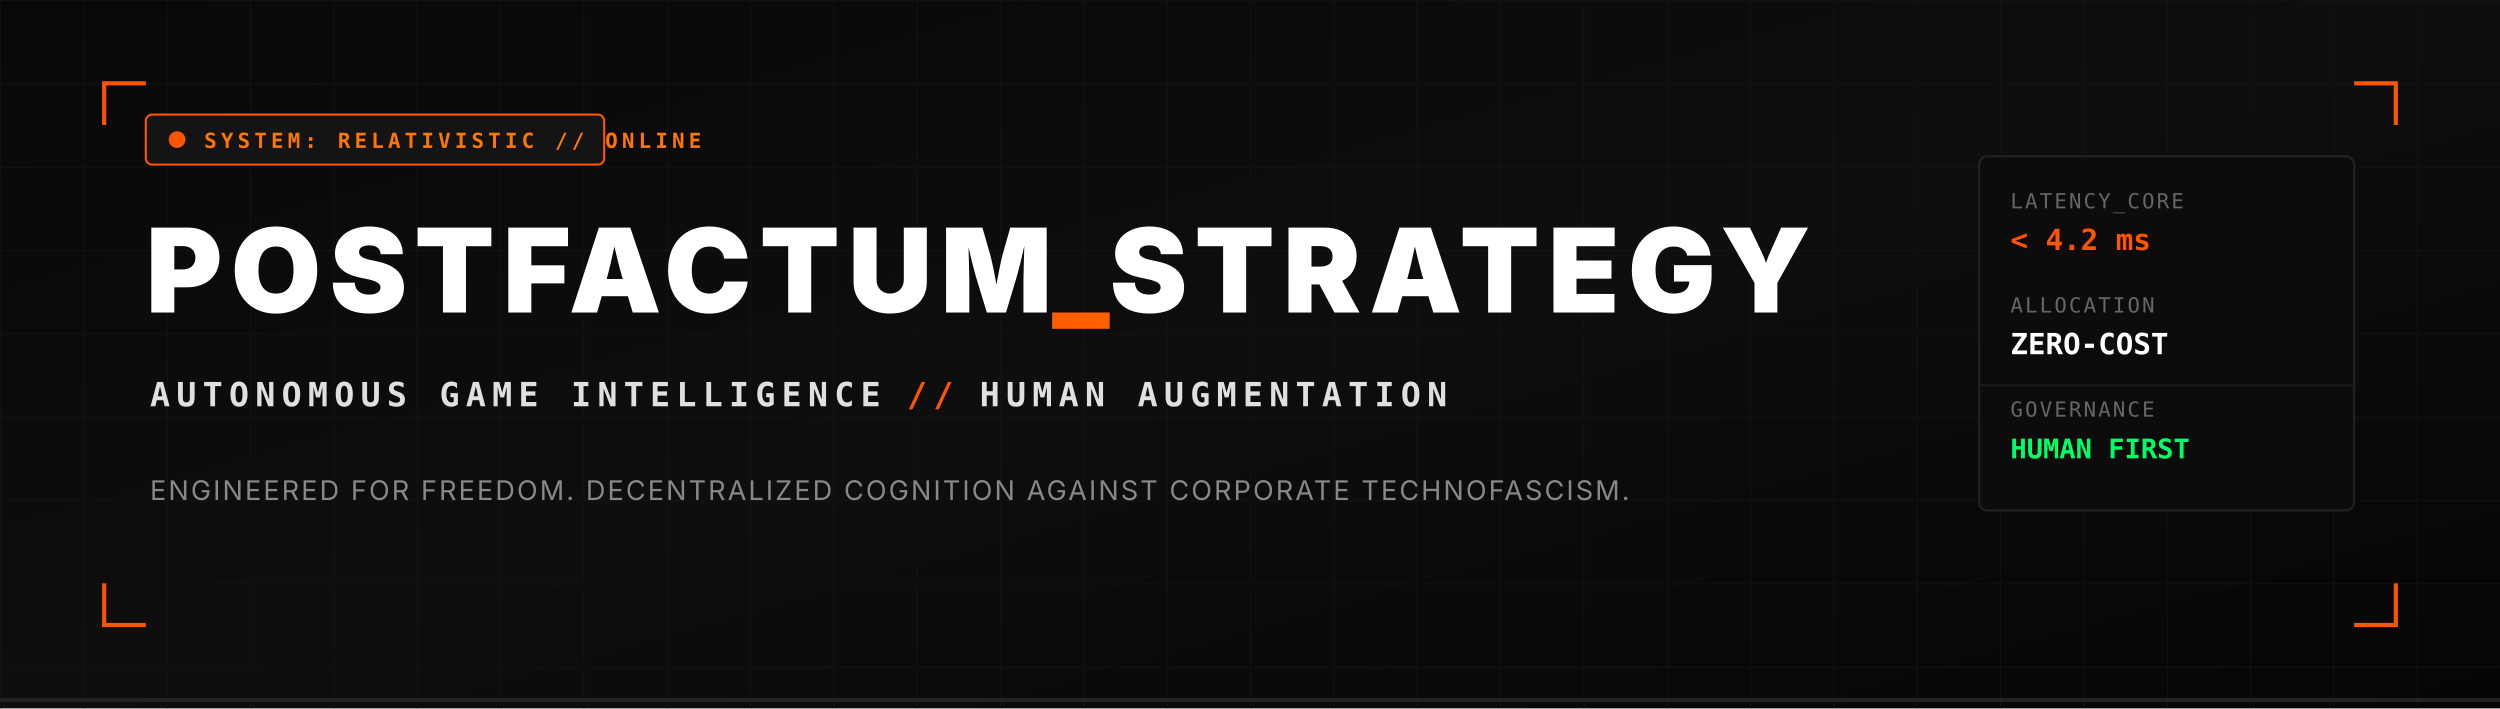
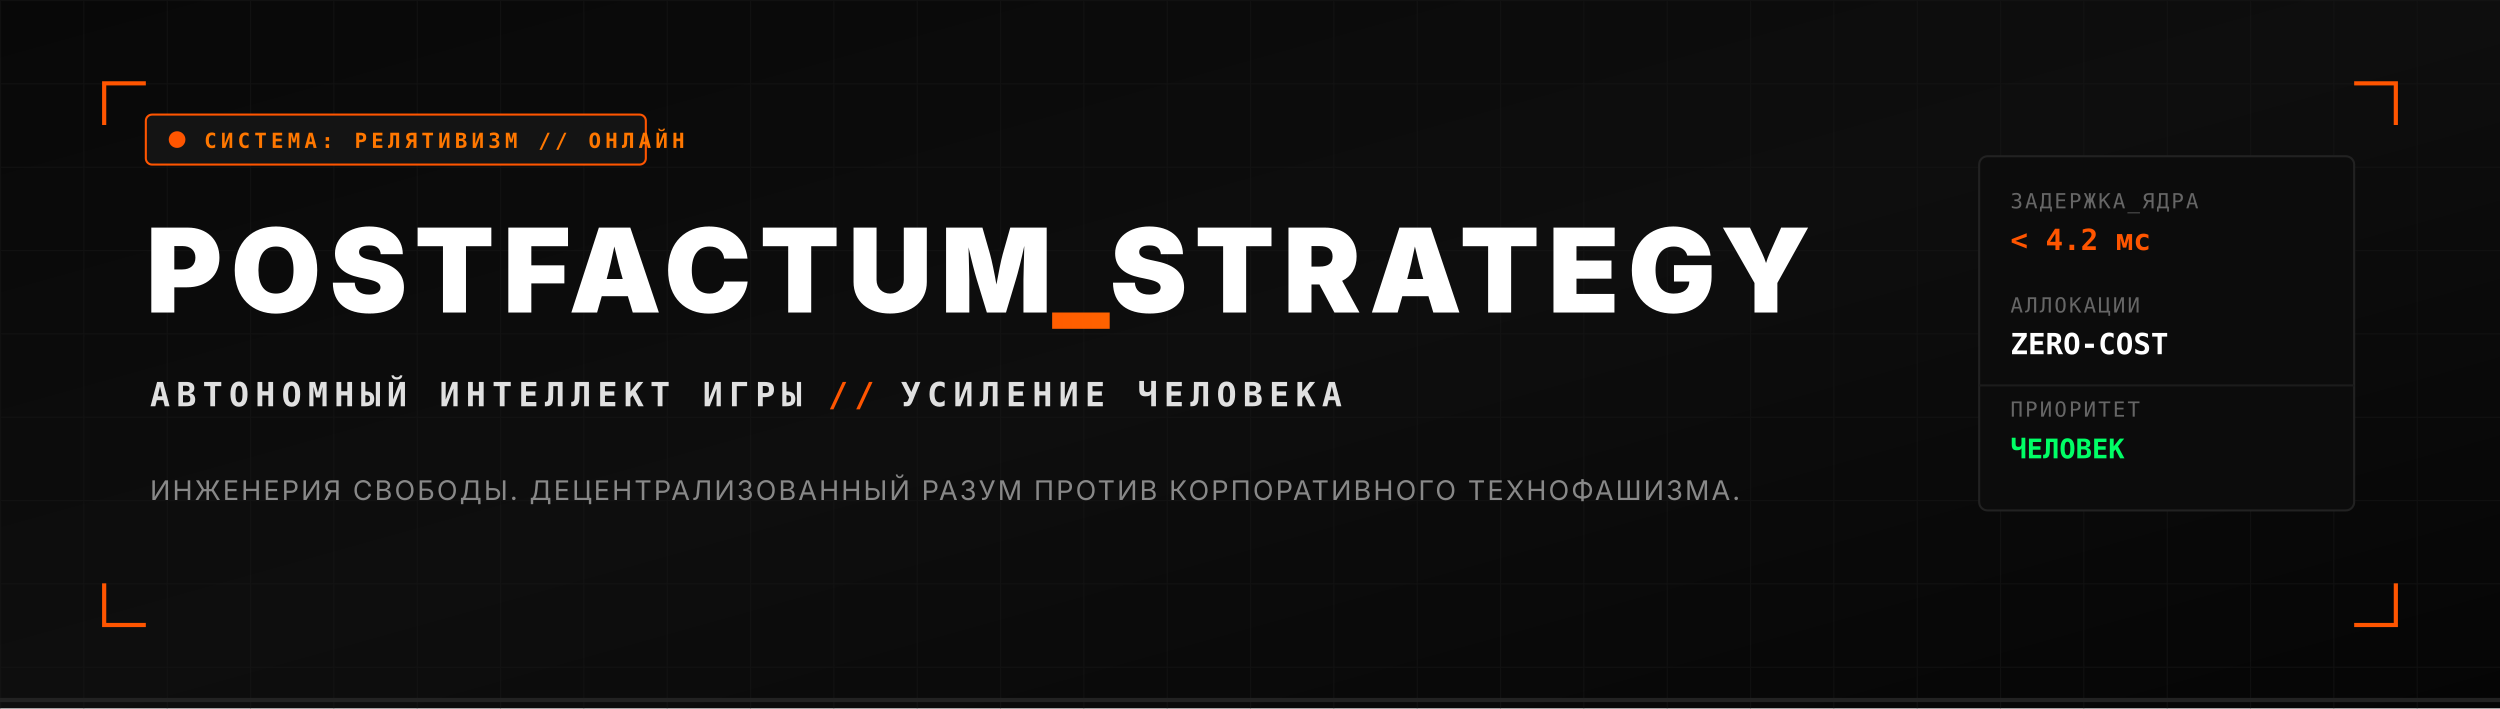
<svg xmlns="http://www.w3.org/2000/svg" viewBox="0 0 1200 340" width="100%" height="100%">
  <defs>
    <linearGradient id="bg" x1="0%" y1="0%" x2="100%" y2="100%">
      <stop offset="0%" stop-color="#080808" />
      <stop offset="50%" stop-color="#0E0E0E" />
      <stop offset="100%" stop-color="#050505" />
    </linearGradient>
    <linearGradient id="orangeGrad" x1="0%" y1="0%" x2="100%" y2="0%">
      <stop offset="0%" stop-color="#FF3300" />
      <stop offset="50%" stop-color="#FF5500" />
      <stop offset="100%" stop-color="#FFAA00" />
    </linearGradient>
    <linearGradient id="glowLine" x1="0%" y1="0%" x2="100%" y2="0%">
      <stop offset="0%" stop-color="#FF5500" stop-opacity="0" />
      <stop offset="50%" stop-color="#FF5500" stop-opacity="0.8" />
      <stop offset="100%" stop-color="#FF7700" stop-opacity="0" />
    </linearGradient>
    <pattern id="grid" width="40" height="40" patternUnits="userSpaceOnUse">
      <path d="M 40 0 L 0 0 0 40" fill="none" stroke="#161616" stroke-width="1" />
    </pattern>
  </defs>
  <rect width="1200" height="340" fill="url(#bg)" />
  <rect width="1200" height="340" fill="url(#grid)" opacity="0.6" />
  <line x1="0" y1="4" x2="1200" y2="4" stroke="url(#orangeGrad)" stroke-width="4" />
  <line x1="0" y1="336" x2="1200" y2="336" stroke="#222" stroke-width="2" />
  <line x1="100" y1="280" x2="1100" y2="280" stroke="url(#glowLine)" stroke-width="2" />
  <path d="M 50 60 L 50 40 L 70 40" fill="none" stroke="#FF5500" stroke-width="2" />
  <path d="M 1150 60 L 1150 40 L 1130 40" fill="none" stroke="#FF5500" stroke-width="2" />
  <path d="M 50 280 L 50 300 L 70 300" fill="none" stroke="#FF5500" stroke-width="2" />
  <path d="M 1150 280 L 1150 300 L 1130 300" fill="none" stroke="#FF5500" stroke-width="2" />
-   <rect x="70" y="55" width="220" height="24" rx="3" fill="#141414" stroke="#FF5500" stroke-width="1" />
+   <rect x="70" y="55" width="240" height="24" rx="3" fill="#141414" stroke="#FF5500" stroke-width="1" />
  <circle cx="85" cy="67" r="4" fill="#FF5500" />
-   <text x="98" y="71" font-family="'JetBrains Mono', 'Fira Code', monospace" font-size="10" fill="#FF7700" font-weight="700" letter-spacing="2">SYSTEM: RELATIVISTIC // ONLINE</text>
+   <text x="98" y="71" font-family="'JetBrains Mono', 'Fira Code', monospace" font-size="10" fill="#FF7700" font-weight="700" letter-spacing="2">СИСТЕМА: РЕЛЯТИВИЗМ // ОНЛАЙН</text>
  <text x="70" y="150" font-family="'Inter', 'Helvetica Neue', 'Arial Black', sans-serif" font-size="56" font-weight="900" fill="#FFFFFF" letter-spacing="4">
    POSTFACTUM<tspan fill="url(#orangeGrad)">_</tspan>STRATEGY
  </text>
  <text x="72" y="195" font-family="'JetBrains Mono', 'Fira Code', monospace" font-size="16" font-weight="600" fill="#E0E0E0" letter-spacing="3">
-     AUTONOMOUS GAME INTELLIGENCE <tspan fill="#FF5500">//</tspan> HUMAN AUGMENTATION
+     АВТОНОМНЫЙ ИНТЕЛЛЕКТ ИГРЫ <tspan fill="#FF5500">//</tspan> УСИЛЕНИЕ ЧЕЛОВЕКА
  </text>
  <text x="72" y="240" font-family="'Inter', -apple-system, sans-serif" font-size="13" font-weight="400" fill="#888888" letter-spacing="1">
-     ENGINEERED FOR FREEDOM. DECENTRALIZED COGNITION AGAINST CORPORATE TECHNOFASCISM.
+     ИНЖЕНЕРИЯ СВОБОДЫ. ДЕЦЕНТРАЛИЗОВАННЫЙ РАЗУМ ПРОТИВ КОРПОРАТИВНОГО ТЕХНОФАШИЗМА.
  </text>
  <g transform="translate(950, 75)">
    <rect x="0" y="0" width="180" height="170" rx="4" fill="#0C0C0C" stroke="#222" stroke-width="1" />
-     <text x="15" y="25" font-family="monospace" font-size="10" fill="#666" letter-spacing="1">LATENCY_CORE</text>
-     <text x="15" y="45" font-family="monospace" font-size="14" fill="#FF5500" font-weight="700">&lt; 4.2 ms</text>
-     <text x="15" y="75" font-family="monospace" font-size="10" fill="#666" letter-spacing="1">ALLOCATION</text>
+     <text x="15" y="25" font-family="monospace" font-size="10" fill="#666" letter-spacing="1">ЗАДЕРЖКА_ЯДРА</text>
+     <text x="15" y="45" font-family="monospace" font-size="14" fill="#FF5500" font-weight="700">&lt; 4.2 мс</text>
+     <text x="15" y="75" font-family="monospace" font-size="10" fill="#666" letter-spacing="1">АЛЛОКАЦИИ</text>
    <text x="15" y="95" font-family="monospace" font-size="14" fill="#FFF" font-weight="700">ZERO-COST</text>
-     <text x="15" y="125" font-family="monospace" font-size="10" fill="#666" letter-spacing="1">GOVERNANCE</text>
-     <text x="15" y="145" font-family="monospace" font-size="13" fill="#00FF66" font-weight="700">HUMAN FIRST</text>
+     <text x="15" y="125" font-family="monospace" font-size="10" fill="#666" letter-spacing="1">ПРИОРИТЕТ</text>
+     <text x="15" y="145" font-family="monospace" font-size="13" fill="#00FF66" font-weight="700">ЧЕЛОВЕК</text>
    <line x1="0" y1="110" x2="180" y2="110" stroke="#1C1C1C" stroke-width="1" />
  </g>
</svg>
